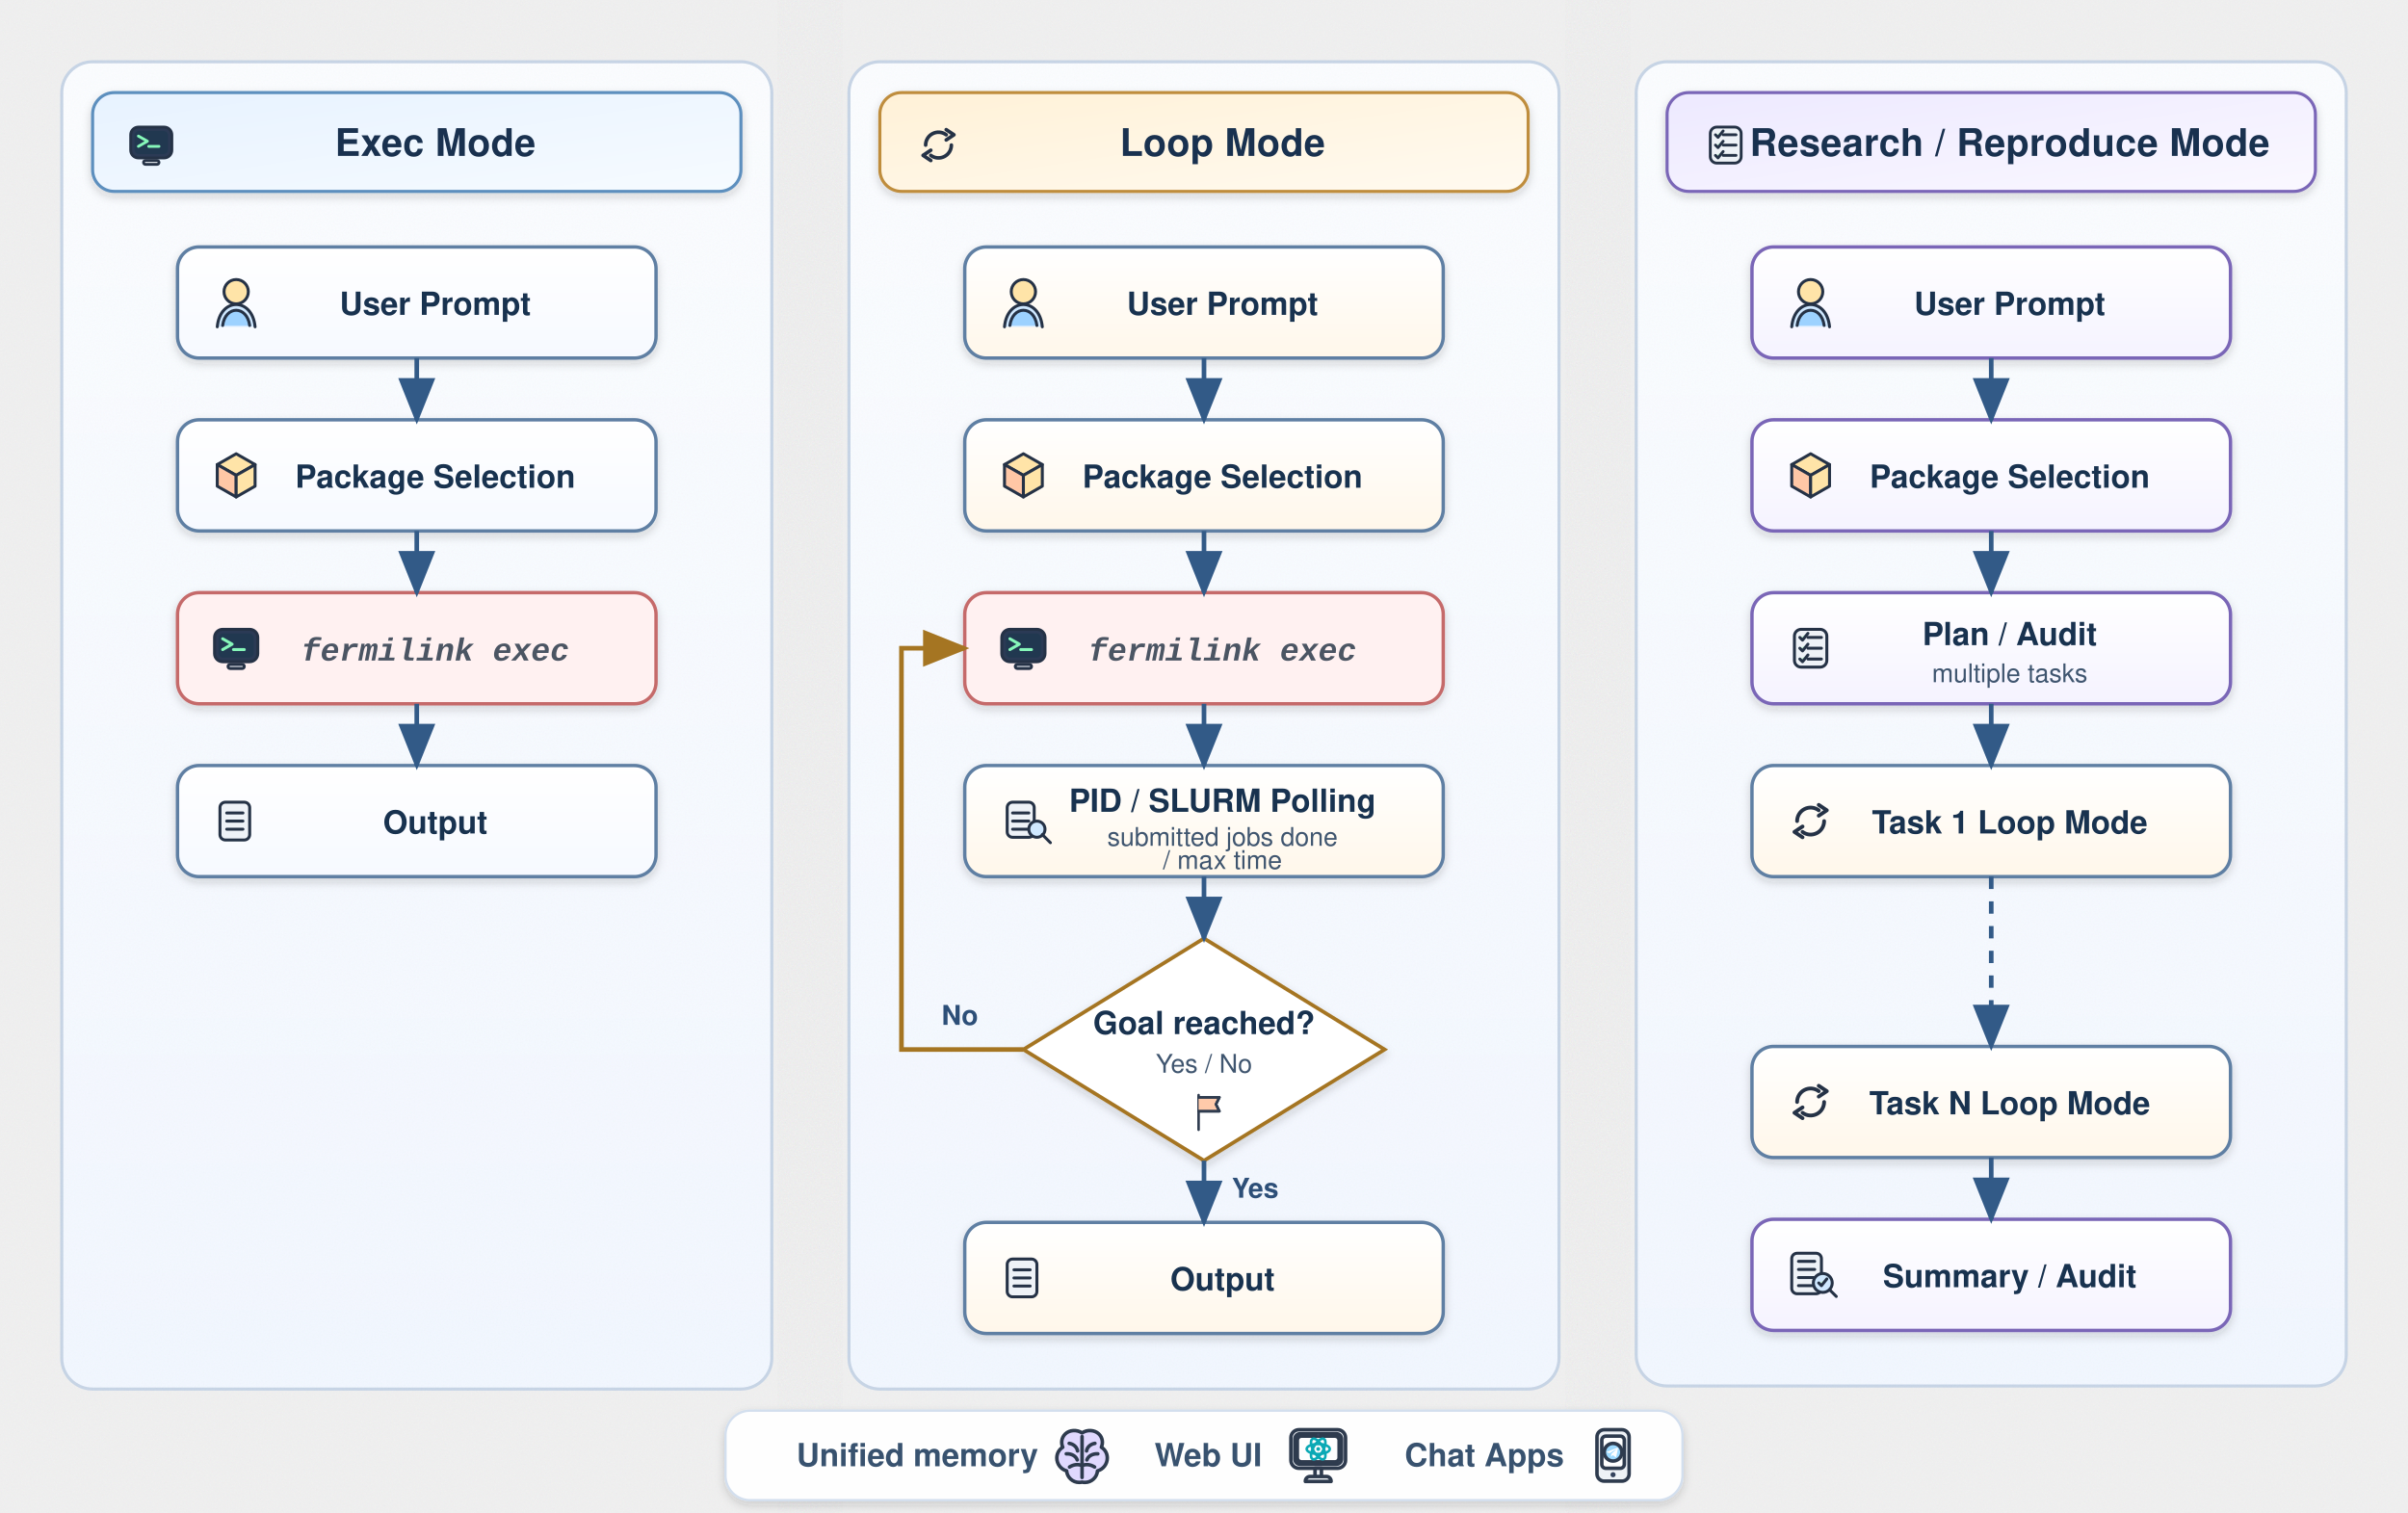
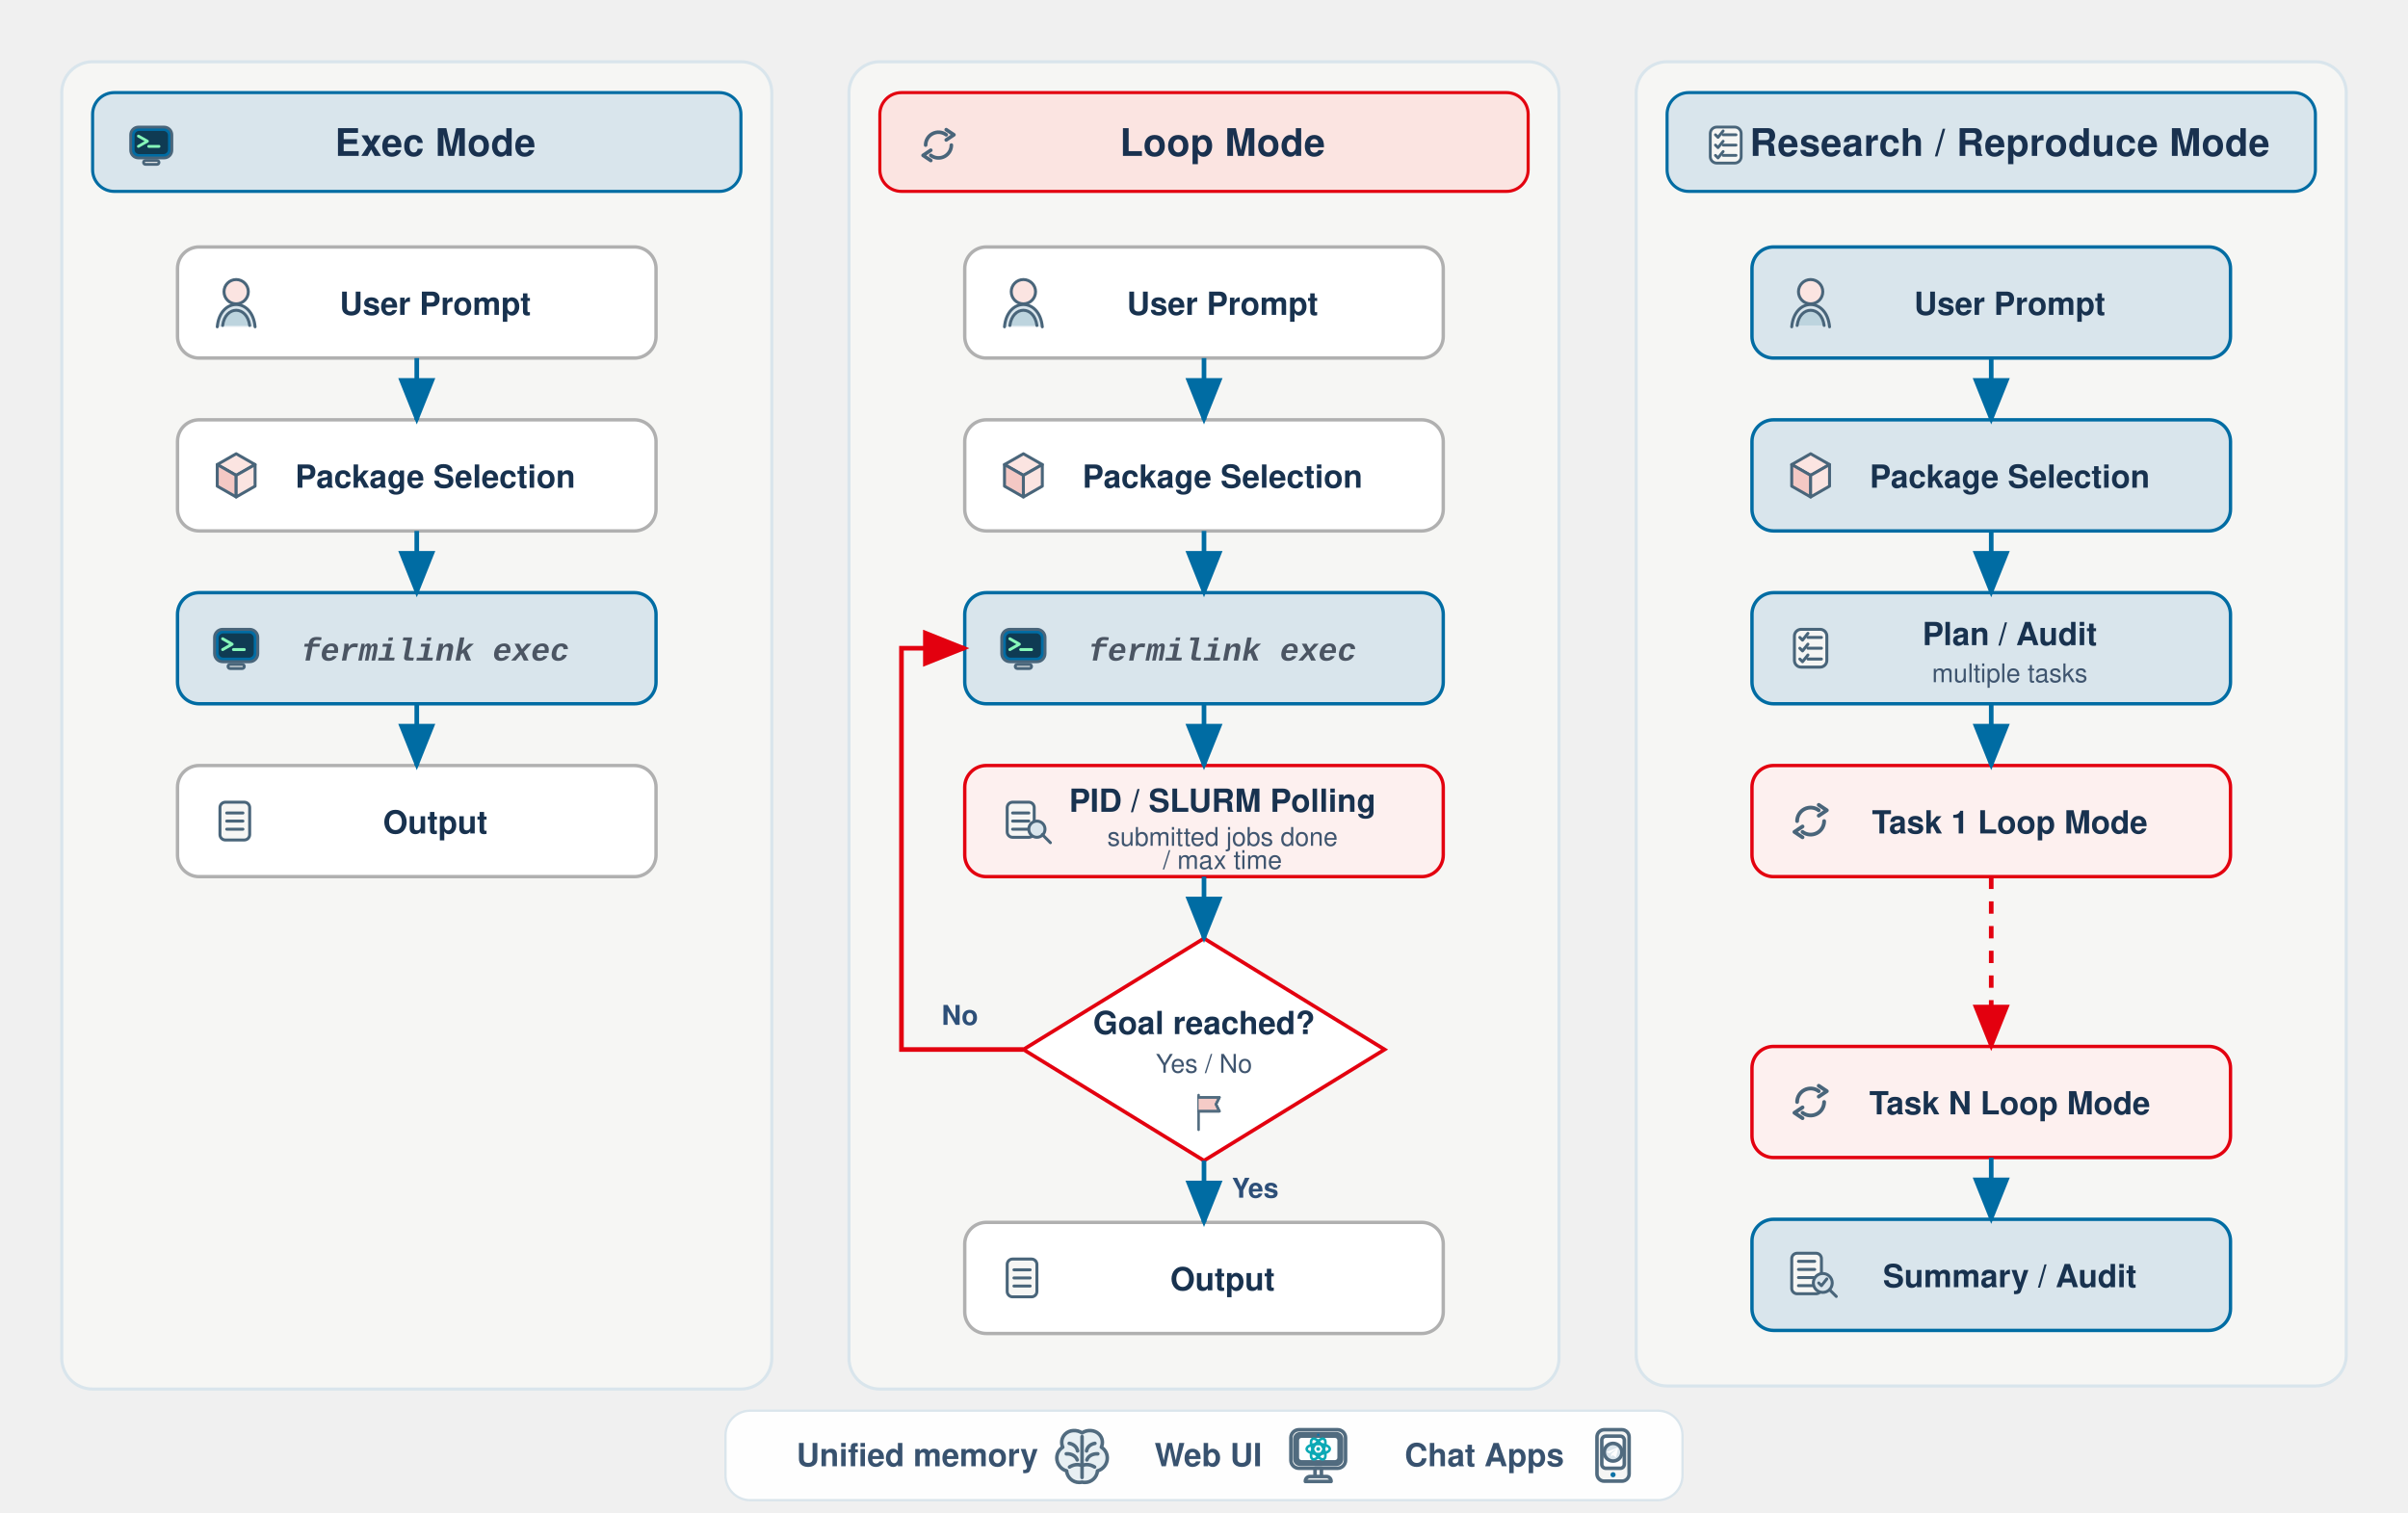
<svg xmlns="http://www.w3.org/2000/svg" width="1560" height="980" viewBox="0 0 1560 980" role="img" aria-labelledby="title desc">
  <defs>
    <linearGradient id="gradCol" x1="0" x2="0" y1="0" y2="1">
-       <stop offset="0%" stop-color="#fbfdff" />
-       <stop offset="100%" stop-color="#f2f7ff" />
+       <stop offset="0%" stop-color="#ffffff" />
+       <stop offset="100%" stop-color="#f6f6f4" />
    </linearGradient>
    <linearGradient id="gradExec" x1="0" x2="1" y1="0" y2="1">
-       <stop offset="0%" stop-color="#e7f2ff" />
-       <stop offset="100%" stop-color="#f6fbff" />
+       <stop offset="0%" stop-color="#edf5f8" />
+       <stop offset="100%" stop-color="#d9e5ec" />
    </linearGradient>
    <linearGradient id="gradLoop" x1="0" x2="1" y1="0" y2="1">
-       <stop offset="0%" stop-color="#fff1d7" />
-       <stop offset="100%" stop-color="#fffaf0" />
+       <stop offset="0%" stop-color="#fff4f3" />
+       <stop offset="100%" stop-color="#fbe4e1" />
    </linearGradient>
    <linearGradient id="gradRR" x1="0" x2="1" y1="0" y2="1">
-       <stop offset="0%" stop-color="#ede9ff" />
-       <stop offset="100%" stop-color="#faf8ff" />
+       <stop offset="0%" stop-color="#f4f8fa" />
+       <stop offset="100%" stop-color="#dfeaf0" />
    </linearGradient>
    <linearGradient id="gradNode" x1="0" x2="0" y1="0" y2="1">
      <stop offset="0%" stop-color="#ffffff" />
-       <stop offset="100%" stop-color="#f6f9ff" />
+       <stop offset="100%" stop-color="#f6f6f4" />
    </linearGradient>
    <linearGradient id="gradNodeWarm" x1="0" x2="0" y1="0" y2="1">
      <stop offset="0%" stop-color="#ffffff" />
-       <stop offset="100%" stop-color="#fff7ea" />
+       <stop offset="100%" stop-color="#fbe4e1" />
    </linearGradient>
    <linearGradient id="gradNodePurple" x1="0" x2="0" y1="0" y2="1">
      <stop offset="0%" stop-color="#ffffff" />
-       <stop offset="100%" stop-color="#f5f3ff" />
+       <stop offset="100%" stop-color="#d9e5ec" />
    </linearGradient>
    <filter id="paper" x="-10%" y="-10%" width="120%" height="120%">
      <feTurbulence type="fractalNoise" baseFrequency="0.9" numOctaves="2" seed="4" result="noise" />
      <feColorMatrix in="noise" type="matrix" values="         1 0 0 0 0         0 1 0 0 0         0 0 1 0 0         0 0 0 0.06 0" result="noiseAlpha" />
      <feBlend in="SourceGraphic" in2="noiseAlpha" mode="multiply" />
    </filter>
    <filter id="shadow" x="-20%" y="-20%" width="140%" height="140%">
      <feDropShadow dx="0" dy="2.5" stdDeviation="3" flood-color="#1f2a37" flood-opacity="0.18" />
    </filter>
    <marker id="arrow" markerWidth="10" markerHeight="8" refX="9" refY="4" orient="auto">
-       <path d="M0,0 L10,4 L0,8 Z" fill="#325a87" />
+       <path d="M0,0 L10,4 L0,8 Z" fill="#006CA3" />
    </marker>
    <marker id="arrowLoop" markerWidth="10" markerHeight="8" refX="9" refY="4" orient="auto">
-       <path d="M0,0 L10,4 L0,8 Z" fill="#a57522" />
+       <path d="M0,0 L10,4 L0,8 Z" fill="#E3000F" />
    </marker>
    <style>
-       .col { fill: url(#gradCol); stroke: #c8d5e6; stroke-width: 2; rx: 20; filter: url(#paper); }
-       .headExec { fill: url(#gradExec); stroke: #5d8fbe; stroke-width: 2; rx: 14; filter: url(#shadow); }
-       .headLoop { fill: url(#gradLoop); stroke: #bf8d3e; stroke-width: 2; rx: 14; filter: url(#shadow); }
-       .headRR { fill: url(#gradRR); stroke: #7a66b7; stroke-width: 2; rx: 14; filter: url(#shadow); }
+       .col { fill: #F6F6F4; stroke: #D9E5EC; stroke-width: 2; rx: 20; }
+       .headExec { fill: #D9E5EC; stroke: #006CA3; stroke-width: 2; rx: 14; }
+       .headLoop { fill: #FBE4E1; stroke: #E3000F; stroke-width: 2; rx: 14; }
+       .headRR { fill: #D9E5EC; stroke: #006CA3; stroke-width: 2; rx: 14; }
      .headTxt { font: 800 24.67px Helvetica, Arial, sans-serif; fill: #19314f; letter-spacing: 0.2px; }
-       .node { fill: url(#gradNode); stroke: #5f7fa3; stroke-width: 2.2; rx: 14; filter: url(#shadow); }
-       .nodeWarm { fill: url(#gradNodeWarm); }
-       .nodePurple { fill: url(#gradNodePurple); stroke: #7a66b7; }
-       .nodeExec { fill: #fff1f1; stroke: #c56a6a; }
+       .node { fill: #FFFFFF; stroke: #B0B0B0; stroke-width: 2.2; rx: 14; }
+       .nodeWarm { fill: #FDF0EF; stroke: #E3000F; }
+       .nodePurple { fill: #D9E5EC; stroke: #006CA3; }
+       .nodeExec { fill: #D9E5EC; stroke: #006CA3; }
      .nodeTxt { font: 700 20.67px Helvetica, Arial, sans-serif; fill: #18324f; }
      .cmd { font: italic 700 20.67px "Courier New", Courier, monospace; fill: #4b5563; }
      .small { font: 500 16.67px Helvetica, Arial, sans-serif; fill: #3f556f; }
-       .decision { fill: #ffffff; stroke: #a57522; stroke-width: 2.4; filter: url(#shadow); }
-       .arr { stroke: #325a87; stroke-width: 3; fill: none; marker-end: url(#arrow); }
-       .arrSkip { stroke: #325a87; stroke-width: 3; fill: none; marker-end: url(#arrow); stroke-dasharray: 8 8; }
-       .arrLoop { stroke: #a57522; stroke-width: 3; fill: none; marker-end: url(#arrowLoop); }
+       .decision { fill: #FFFFFF; stroke: #E3000F; stroke-width: 2.4; }
+       .arr { stroke: #006CA3; stroke-width: 3; fill: none; marker-end: url(#arrow); }
+       .arrSkip { stroke: #E3000F; stroke-width: 3; fill: none; marker-end: url(#arrowLoop); stroke-dasharray: 8 8; }
+       .arrLoop { stroke: #E3000F; stroke-width: 3; fill: none; marker-end: url(#arrowLoop); }
      .yn { font: 700 17.67px Helvetica, Arial, sans-serif; fill: #2d4f78; }

      /* Icon palette */
-       .iStroke { stroke: #253246; stroke-width: 2.2; stroke-linecap: round; stroke-linejoin: round; }
-       .iBlue { fill: #cfe8ff; }
-       .iBlue2 { fill: #9dd2ff; }
-       .iGreen { fill: #c9f2d8; }
-       .iYellow { fill: #ffe4a8; }
-       .iOrange { fill: #ffc7a6; }
-       .iPurple { fill: #dfd7ff; }
-       .iGray { fill: #eef2f7; }
-       .iDark { fill: #2b3a55; }
-       .iWhite { fill: #ffffff; }
-       .iTeleBlue { fill: #98d8ff; }
+       .iStroke { stroke: #49657A; stroke-width: 2.2; stroke-linecap: round; stroke-linejoin: round; }
+       .iBlue { fill: #D9E5EC; }
+       .iBlue2 { fill: #BDD4DE; }
+       .iGreen { fill: #ECF3F6; }
+       .iYellow { fill: #FBE4E1; }
+       .iOrange { fill: #F4C8C4; }
+       .iPurple { fill: #E7EFF3; }
+       .iGray { fill: #F6F6F4; }
+       .iDark { fill: #006CA3; }
+       .iWhite { fill: #FFFFFF; }
+       .iTeleBlue { fill: #D9E5EC; }
      .iTermGreen { stroke: #63e89f; }
      .iTermMint { stroke: #86f7b9; }
      .iLoopBold { stroke-width: 2.8; }
-       .iTick { stroke: #2f9d58; stroke-width: 2.4; stroke-linecap: round; stroke-linejoin: round; fill: none; }
+       .iTick { stroke: #E3000F; stroke-width: 2.4; stroke-linecap: round; stroke-linejoin: round; fill: none; }
      .legendTxt { font: 700 20.67px Helvetica, Arial, sans-serif; fill: #2f4b69; }
    </style>
    <symbol id="icon-user" viewBox="0 0 48 48">
      <circle cx="24" cy="16" r="9" class="iYellow iStroke" />
      <path d="M10 42c2-22 26-22 28 0" class="iBlue iStroke" />
      <path d="M14 41c2-15 18-15 20 0" class="iBlue2 iStroke" />
    </symbol>
    <symbol id="icon-package" viewBox="0 0 48 48">
      <path d="M24 8 L38 16 L24 24 L10 16 Z" class="iYellow iStroke" />
      <path d="M10 16 L10 32 L24 40 L24 24 Z" class="iOrange iStroke" />
      <path d="M38 16 L38 32 L24 40 L24 24 Z" class="iYellow iStroke" />
    </symbol>
    <symbol id="icon-terminal" viewBox="0 0 48 48">
      <rect x="8" y="10" width="32" height="24" rx="6" class="iDark iStroke" />
-       <rect x="11" y="13" width="26" height="18" rx="3.5" fill="#213850" />
+       <rect x="11" y="13" width="26" height="18" rx="3.5" fill="#0F3B53" />
      <path d="M14 17 L21 21 L14 25" class="iStroke iTermMint" fill="none" />
      <path d="M22 25 H30" class="iStroke iTermMint" fill="none" />
      <rect x="18" y="36" width="12" height="3" rx="1.5" class="iGray iStroke" />
    </symbol>
    <symbol id="icon-routing" viewBox="0 0 48 48">
      <circle cx="14" cy="18" r="5" class="iBlue iStroke" />
      <circle cx="34" cy="16" r="5" class="iPurple iStroke" />
      <circle cx="26" cy="34" r="5" class="iGreen iStroke" />
      <path d="M18 18 L29 16" class="iStroke" fill="none" />
      <path d="M16 22 L24 30" class="iStroke" fill="none" />
      <path d="M32 20 L28 29" class="iStroke" fill="none" />
    </symbol>
    <symbol id="icon-memory" viewBox="0 0 48 48">
      <path d="M15 16c0-6 18-6 18 0v16c0 6-18 6-18 0z" class="iBlue iStroke" />
      <path d="M15 22h18" class="iStroke" fill="none" />
      <path d="M15 28h18" class="iStroke" fill="none" />
      <path d="M22 10c2-3 8-3 10 0" class="iPurple iStroke" />
    </symbol>
    <symbol id="icon-output" viewBox="0 0 48 48">
      <rect x="12" y="10" width="22" height="28" rx="4" class="iGray iStroke" />
      <path d="M17 18h12M17 24h12M17 30h12" class="iStroke" fill="none" />
    </symbol>
    <symbol id="icon-poll" viewBox="0 0 48 48">
      <rect x="12" y="10" width="20" height="26" rx="4" class="iGray iStroke" />
      <path d="M16 18h12M16 24h12M16 30h12" class="iStroke" fill="none" />
      <circle cx="34" cy="30" r="6" class="iBlue iStroke" />
      <path d="M38 34l6 6" class="iStroke" fill="none" />
    </symbol>
    <symbol id="icon-plan" viewBox="0 0 48 48">
      <rect x="12" y="10" width="24" height="28" rx="5" class="iGray iStroke" />
      <path d="M22 16h10M22 24h10M22 32h10" class="iStroke" fill="none" />
      <path d="M16 16l2 2 4-5" class="iGreen iStroke" />
      <path d="M16 24l2 2 4-5" class="iGreen iStroke" />
      <path d="M16 32l2 2 4-5" class="iGreen iStroke" />
    </symbol>
    <symbol id="icon-loop" viewBox="0 0 48 48">
      <path d="M14 24 A10 10 0 0 1 30 16" class="iStroke iLoopBold" fill="none" />
      <path d="M30 12 L36 16 L30 20" class="iStroke iLoopBold" fill="none" />
      <path d="M34 24 A10 10 0 0 1 18 32" class="iStroke iLoopBold" fill="none" />
      <path d="M18 28 L12 32 L18 36" class="iStroke iLoopBold" fill="none" />
    </symbol>
    <symbol id="icon-summary" viewBox="0 0 48 48">
      <rect x="10" y="8" width="22" height="30" rx="4" class="iGray iStroke" />
      <path d="M15 14h12" class="iPurple iStroke" />
      <path d="M15 20h12M15 26h12M15 32h10" class="iStroke" fill="none" />
      <circle cx="33" cy="30" r="7" class="iBlue iStroke" />
      <path d="M30 30l2 2 4-5" class="iGreen iStroke" />
      <path d="M38 35l5 5" class="iStroke" fill="none" />
    </symbol>
    <symbol id="icon-brain" viewBox="0 0 48 48">
      <path d="M24 10        C20.8 7.8 16.2 8.1 13.6 10.6        C11.2 12.9 10.8 16.2 12.0 18.9        C9.7 20.3 8.3 22.8 8.3 25.6        C8.3 29.4 10.9 32.7 14.4 33.6        C14.7 37.6 18.1 40.8 22.2 40.8        C23.0 40.8 23.6 40.7 24.0 40.6        C24.4 40.7 25.0 40.8 25.8 40.8        C29.9 40.8 33.3 37.6 33.6 33.6        C37.1 32.7 39.7 29.4 39.7 25.6        C39.7 22.8 38.3 20.3 36.0 18.9        C37.2 16.2 36.8 12.9 34.4 10.6        C31.8 8.1 27.2 7.8 24 10        Z" class="iPurple iStroke" fill="none" />
      <path d="M24 12.3v25.4" class="iStroke" fill="none" />
      <path d="M16 16.5c2.6.4 4.8 2.2 5.2 4.7" class="iStroke" fill="none" />
      <path d="M32 16.5c-2.6.4-4.8 2.2-5.2 4.7" class="iStroke" fill="none" />
      <path d="M14.2 23c3.2-.2 6.0 1.4 6.8 3.8" class="iStroke" fill="none" />
      <path d="M33.8 23c-3.2-.2-6.0 1.4-6.8 3.8" class="iStroke" fill="none" />
      <path d="M16.2 31.2c2.6-1.6 5.2-1.9 7.8-.9" class="iStroke" fill="none" />
      <path d="M31.8 31.2c-2.6-1.6-5.2-1.9-7.8-.9" class="iStroke" fill="none" />
    </symbol>
    <symbol id="icon-web" viewBox="0 0 48 48">
      <rect x="7" y="8" width="34" height="24" rx="5" class="iGray iStroke" />
      <rect x="9.5" y="10.5" width="29" height="19" rx="3.2" class="iBlue iStroke" />
      <rect x="11" y="12" width="26" height="16" rx="2.6" class="iWhite iStroke" />
      <circle cx="24" cy="11.2" r="0.8" class="iDark" />
      <g fill="none" stroke="#00A6B2" stroke-width="1.6" stroke-linecap="round" stroke-linejoin="round">
        <ellipse cx="24" cy="20" rx="7.2" ry="3.1" />
        <ellipse cx="24" cy="20" rx="7.2" ry="3.1" transform="rotate(60 24 20)" />
        <ellipse cx="24" cy="20" rx="7.2" ry="3.1" transform="rotate(120 24 20)" />
        <circle cx="24" cy="20" r="1.2" fill="#00A6B2" stroke="none" />
      </g>
      <path d="M22 32h4v4.2c0 1-0.8 1.8-1.8 1.8h-0.4c-1 0-1.8-0.8-1.8-1.8V32z" class="iGray iStroke" />
      <path d="M16 40c0-1.6 1.3-2.9 2.9-2.9h10.2c1.6 0 2.9 1.3 2.9 2.9v0.2H16z" class="iGray iStroke" />
    </symbol>
    <symbol id="icon-phone-telegram" viewBox="0 0 48 48">
      <rect x="14" y="8" width="20" height="32" rx="4.5" class="iGray iStroke" />
      <rect x="17" y="12" width="14" height="20" rx="2.5" class="iWhite iStroke" />
      <circle cx="24" cy="36" r="1.6" class="iDark" />
      <circle cx="24" cy="22" r="5.5" class="iTeleBlue iStroke" />
      <g transform="matrix(0.25 0 0 0.25 19.6 18.2)">
        <path class="iWhite" d="M29.919 6.163l-4.225 19.925c-0.319 1.406-1.15 1.756-2.331 1.094l-6.438-4.744-3.106 2.988c-0.344 0.344-0.631 0.631-1.294 0.631l0.463-6.556 11.931-10.781c0.519-0.462-0.113-0.719-0.806-0.256l-14.75 9.288-6.35-1.988c-1.381-0.431-1.406-1.381 0.288-2.044l24.837-9.569c1.15-0.431 2.156 0.256 1.781 2.013z" />
      </g>
    </symbol>
    <symbol id="icon-flag" viewBox="0 0 48 48">
      <path d="M14 40V10" class="iStroke" fill="none" />
      <path d="M14 12h18l-3 6 3 6H14" class="iOrange iStroke" />
      <path d="M14 12h18l-3 6 3 6H14" class="iStroke" fill="none" />
    </symbol>
  </defs>
  <rect x="40" y="40" width="460" height="860" class="col" />
  <rect x="550" y="40" width="460" height="860" class="col" />
  <rect x="1060" y="40" width="460" height="858" class="col" />
  <rect x="60" y="60" width="420" height="64" class="headExec" />
  <use href="#icon-terminal" x="78" y="74" width="40" height="40" />
  <text x="282" y="101" text-anchor="middle" class="headTxt">Exec Mode</text>
  <rect x="570" y="60" width="420" height="64" class="headLoop" />
  <use href="#icon-loop" x="588" y="74" width="40" height="40" />
  <text x="792" y="101" text-anchor="middle" class="headTxt">Loop Mode</text>
  <rect x="1080" y="60" width="420" height="64" class="headRR" />
  <use href="#icon-plan" x="1098" y="74" width="40" height="40" />
  <text x="1302" y="101" text-anchor="middle" class="headTxt">Research / Reproduce Mode</text>
  <rect x="115" y="160" width="310" height="72" class="node" />
  <use href="#icon-user" x="132" y="175" width="42" height="42" />
  <text x="282" y="204" text-anchor="middle" class="nodeTxt">User Prompt</text>
  <rect x="115" y="272" width="310" height="72" class="node" />
  <use href="#icon-package" x="132" y="287" width="42" height="42" />
  <text x="282" y="316" text-anchor="middle" class="nodeTxt">Package Selection</text>
  <rect x="115" y="384" width="310" height="72" class="node nodeExec" />
  <use href="#icon-terminal" x="132" y="399" width="42" height="42" />
  <text x="282" y="428" text-anchor="middle" class="cmd">fermilink exec</text>
  <rect x="115" y="496" width="310" height="72" class="node" />
  <use href="#icon-output" x="132" y="511" width="42" height="42" />
  <text x="282" y="540" text-anchor="middle" class="nodeTxt">Output</text>
  <path d="M270 232 L270 272" class="arr" />
  <path d="M270 344 L270 384" class="arr" />
  <path d="M270 456 L270 496" class="arr" />
-   <rect x="625" y="160" width="310" height="72" class="node nodeWarm" />
+   <rect x="625" y="160" width="310" height="72" class="node" />
  <use href="#icon-user" x="642" y="175" width="42" height="42" />
  <text x="792" y="204" text-anchor="middle" class="nodeTxt">User Prompt</text>
-   <rect x="625" y="272" width="310" height="72" class="node nodeWarm" />
+   <rect x="625" y="272" width="310" height="72" class="node" />
  <use href="#icon-package" x="642" y="287" width="42" height="42" />
  <text x="792" y="316" text-anchor="middle" class="nodeTxt">Package Selection</text>
  <rect x="625" y="384" width="310" height="72" class="node nodeExec" />
  <use href="#icon-terminal" x="642" y="399" width="42" height="42" />
  <text x="792" y="428" text-anchor="middle" class="cmd">fermilink exec</text>
  <rect x="625" y="496" width="310" height="72" class="node nodeWarm" />
  <use href="#icon-poll" x="642" y="511" width="42" height="42" />
  <text x="792" y="526" text-anchor="middle" class="nodeTxt">PID / SLURM Polling</text>
  <text x="792" y="548" text-anchor="middle" class="small">submitted jobs done</text>
  <text x="792" y="563" text-anchor="middle" class="small">/ max time</text>
  <polygon points="780,608 897,680 780,752 663,680" class="decision" />
  <text x="780" y="670" text-anchor="middle" class="nodeTxt">Goal reached?</text>
  <text x="780" y="695" text-anchor="middle" class="small">Yes / No</text>
  <use href="#icon-flag" x="766" y="702" width="36" height="36" opacity="0.95" />
-   <rect x="625" y="792" width="310" height="72" class="node nodeWarm" />
+   <rect x="625" y="792" width="310" height="72" class="node" />
  <use href="#icon-output" x="642" y="807" width="42" height="42" />
  <text x="792" y="836" text-anchor="middle" class="nodeTxt">Output</text>
  <path d="M780 232 L780 272" class="arr" />
  <path d="M780 344 L780 384" class="arr" />
  <path d="M780 456 L780 496" class="arr" />
  <path d="M780 568 L780 608" class="arr" />
  <path d="M780 752 L780 792" class="arr" />
  <text x="798" y="776" class="yn">Yes</text>
  <path d="M663 680 L584 680 L584 420 L625 420" class="arrLoop" />
  <text x="610" y="664" class="yn">No</text>
  <rect x="1135" y="160" width="310" height="72" class="node nodePurple" />
  <use href="#icon-user" x="1152" y="175" width="42" height="42" />
  <text x="1302" y="204" text-anchor="middle" class="nodeTxt">User Prompt</text>
  <rect x="1135" y="272" width="310" height="72" class="node nodePurple" />
  <use href="#icon-package" x="1152" y="287" width="42" height="42" />
  <text x="1302" y="316" text-anchor="middle" class="nodeTxt">Package Selection</text>
  <rect x="1135" y="384" width="310" height="72" class="node nodePurple" />
  <use href="#icon-plan" x="1152" y="399" width="42" height="42" />
  <text x="1302" y="418" text-anchor="middle" class="nodeTxt">Plan / Audit</text>
  <text x="1302" y="442" text-anchor="middle" class="small">multiple tasks</text>
  <rect x="1135" y="496" width="310" height="72" class="node nodeWarm" />
  <use href="#icon-loop" x="1152" y="511" width="42" height="42" />
  <text x="1302" y="540" text-anchor="middle" class="nodeTxt">Task 1 Loop Mode</text>
  <rect x="1135" y="678" width="310" height="72" class="node nodeWarm" />
  <use href="#icon-loop" x="1152" y="693" width="42" height="42" />
  <text x="1302" y="722" text-anchor="middle" class="nodeTxt">Task N Loop Mode</text>
  <rect x="1135" y="790" width="310" height="72" class="node nodePurple" />
  <use href="#icon-summary" x="1152" y="805" width="42" height="42" />
  <text x="1302" y="834" text-anchor="middle" class="nodeTxt">Summary / Audit</text>
  <path d="M1290 232 L1290 272" class="arr" />
  <path d="M1290 344 L1290 384" class="arr" />
  <path d="M1290 456 L1290 496" class="arr" />
  <path d="M1290 568 L1290 678" class="arrSkip" />
  <path d="M1290 750 L1290 790" class="arr" />
  <g opacity="0.95">
-     <rect x="470" y="914" width="620" height="58" rx="16" fill="#ffffff" stroke="#d2deee" stroke-width="1.5" filter="url(#shadow)" />
+     <rect x="470" y="914" width="620" height="58" rx="16" fill="#FFFFFF" stroke="#D9E5EC" stroke-width="1.5" />
    <text x="516" y="950" class="legendTxt">Unified memory</text>
    <use href="#icon-brain" x="676" y="918" width="50" height="50" />
    <text x="748" y="950" class="legendTxt">Web UI</text>
    <use href="#icon-web" x="829" y="918" width="50" height="50" />
    <text x="910" y="950" class="legendTxt">Chat Apps</text>
    <use href="#icon-phone-telegram" x="1020" y="918" width="50" height="50" />
  </g>
</svg>
